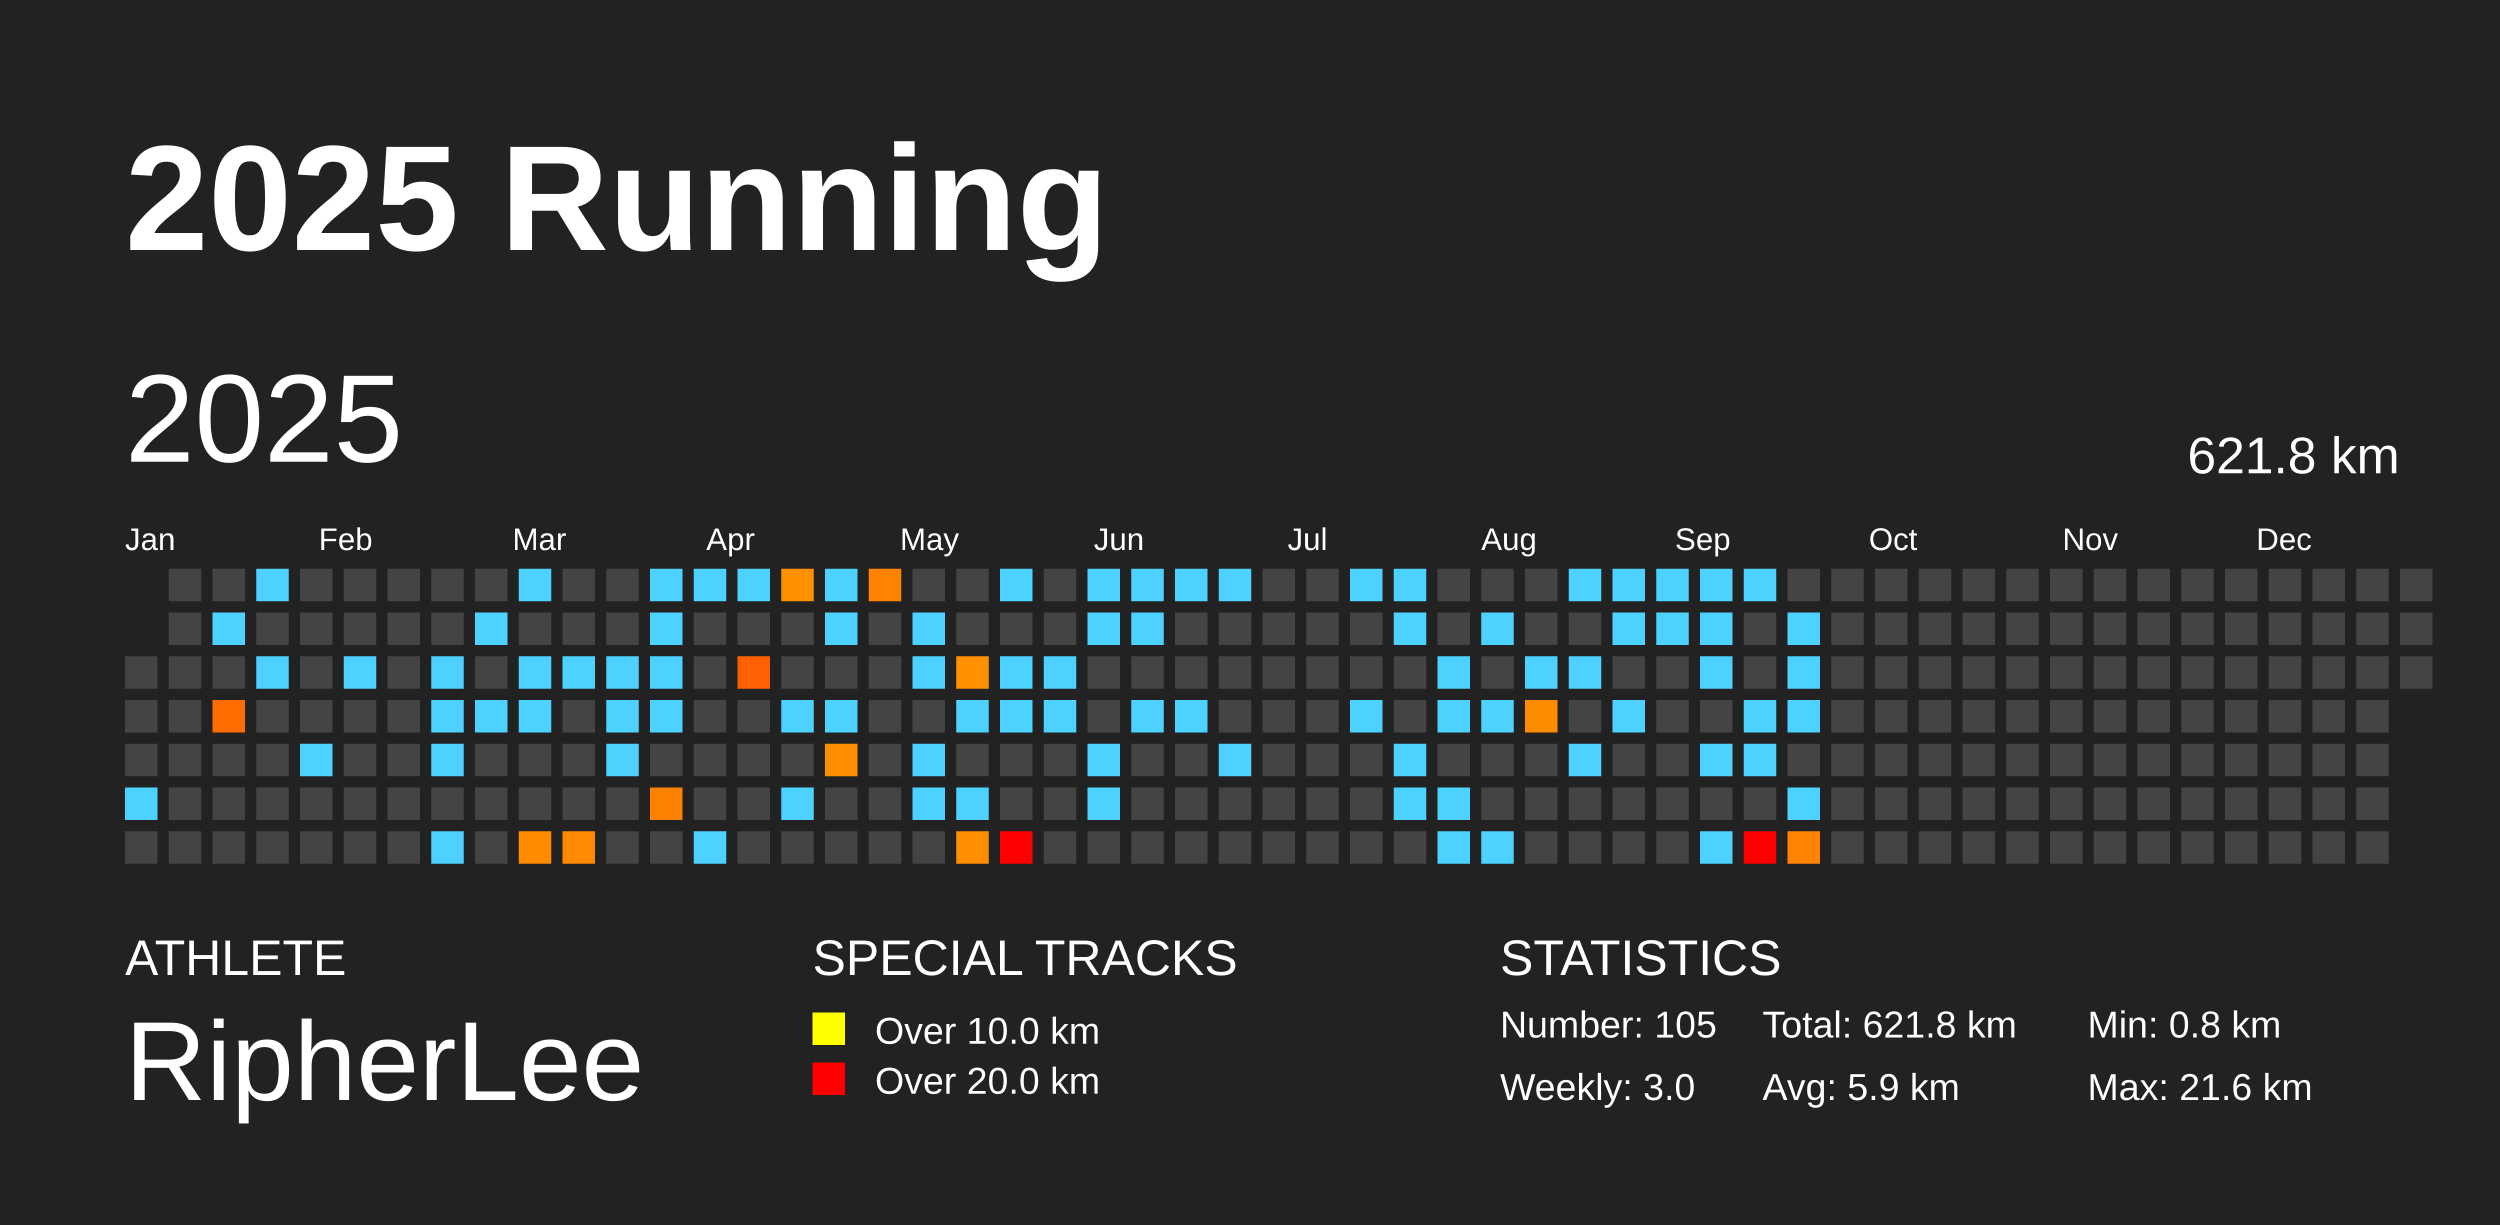
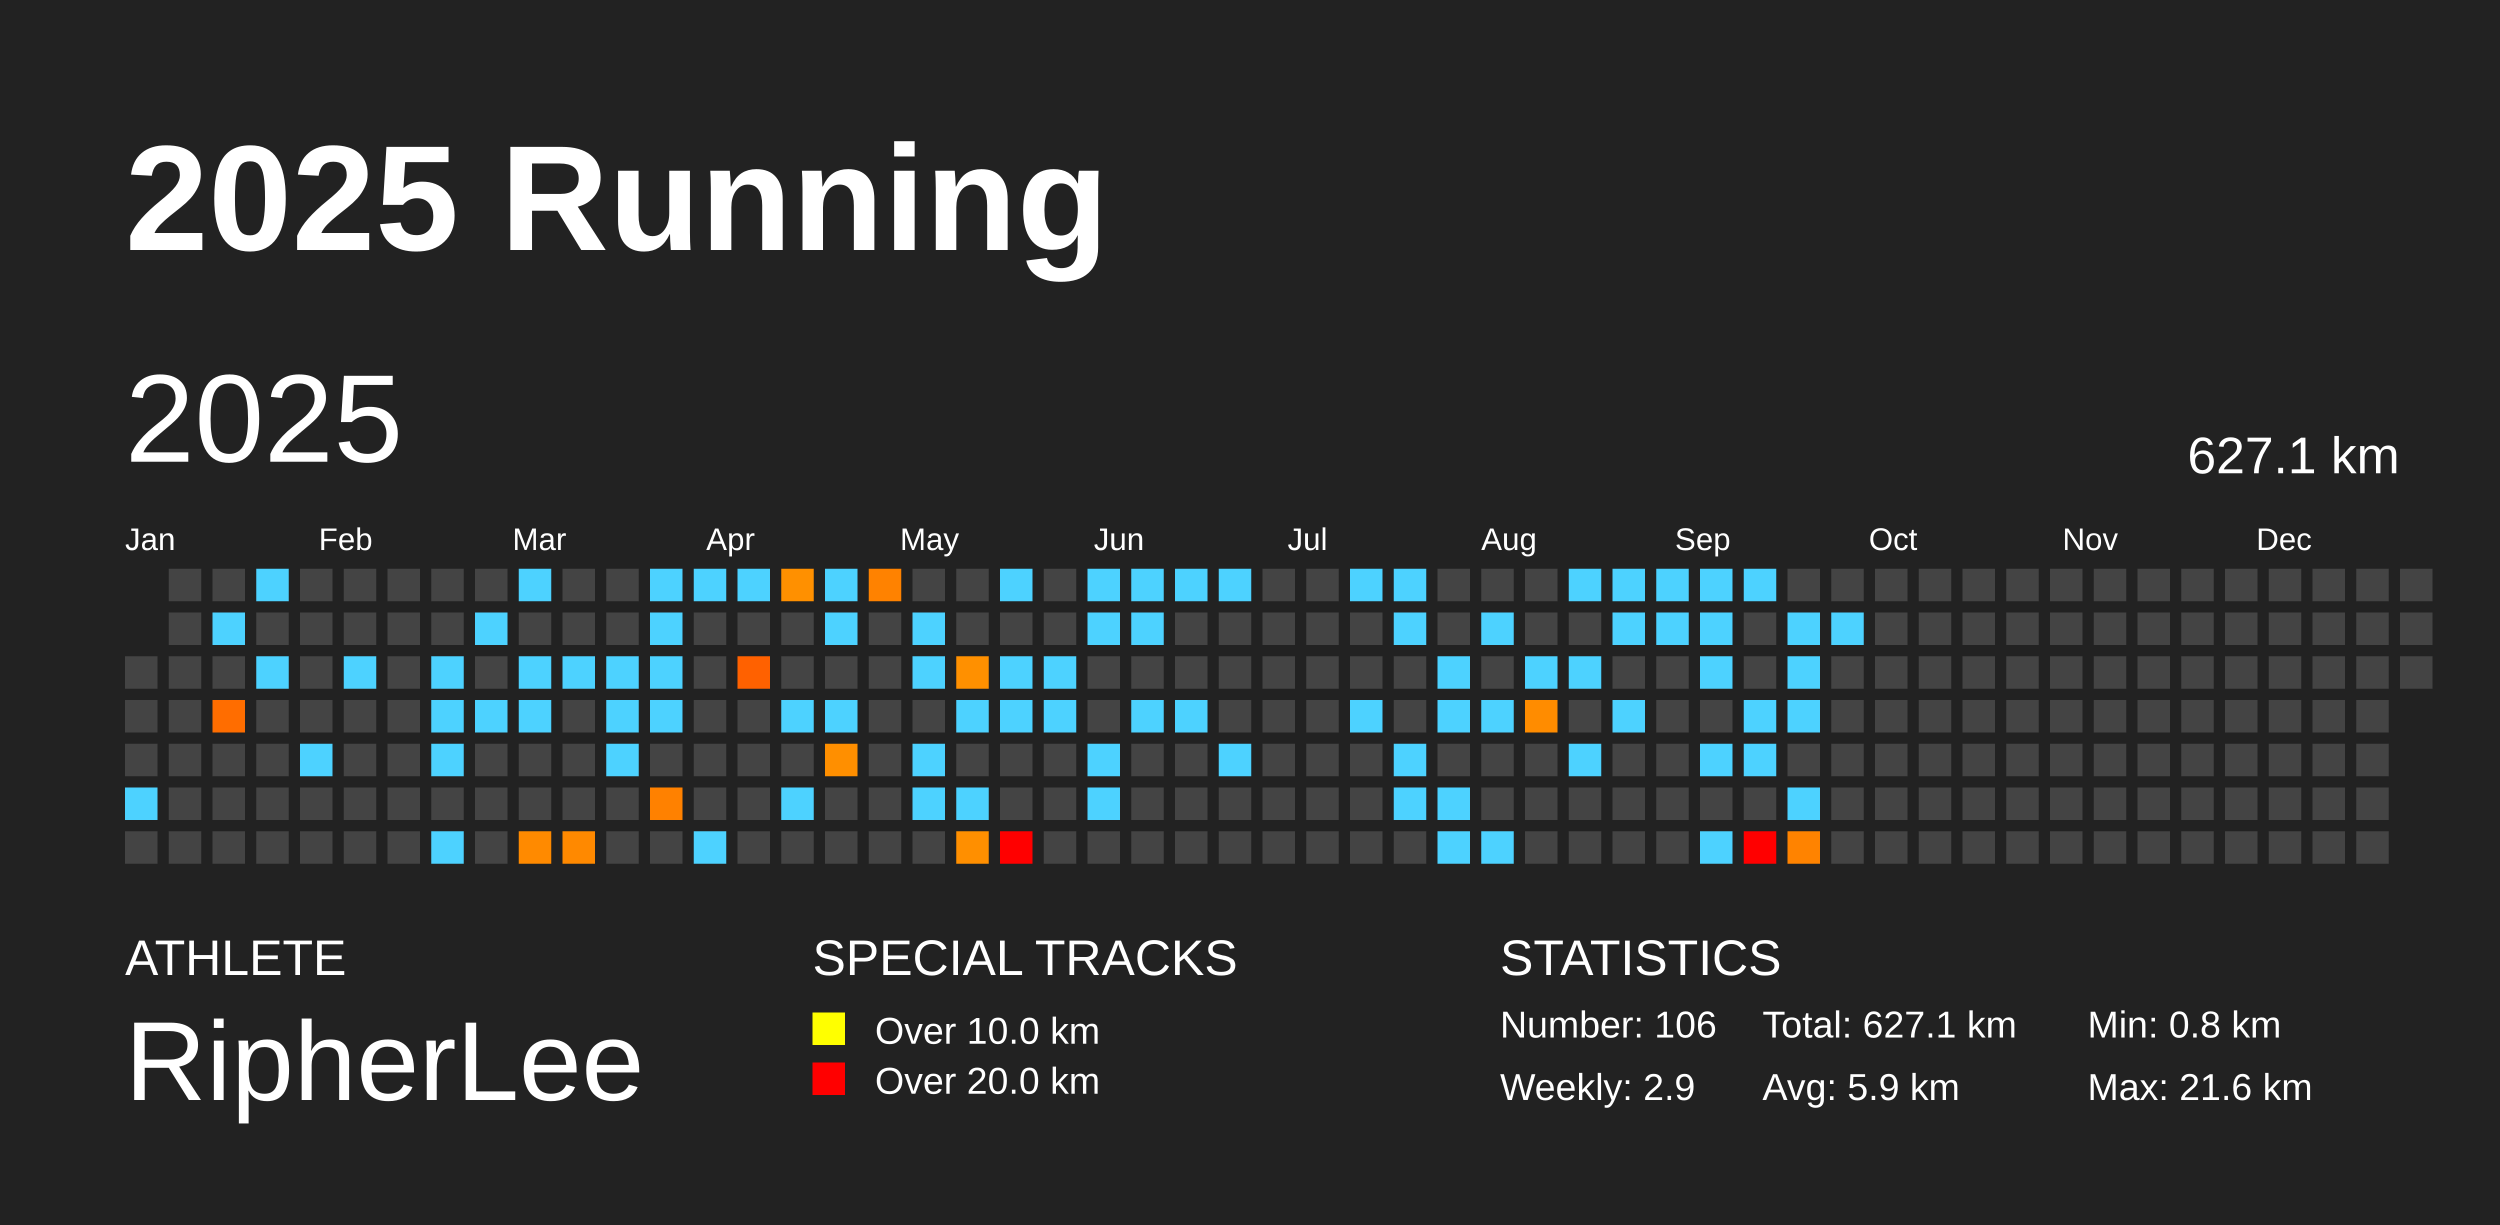
<svg xmlns="http://www.w3.org/2000/svg" baseProfile="full" height="98mm" version="1.1" viewBox="0,0,200,98" width="200mm">
  <defs />
  <rect fill="#222222" height="98" width="200" x="0" y="0" />
  <text fill="#FFFFFF" style="font-size:12px; font-family:Arial; font-weight:bold;" x="10" y="20">2025 Running</text>
  <text fill="#FFFFFF" style="font-size:4px; font-family:Arial" x="10" y="78">ATHLETE</text>
  <text fill="#FFFFFF" style="font-size:9px; font-family:Arial" x="10" y="88">RipherLee</text>
  <text fill="#FFFFFF" style="font-size:4px; font-family:Arial" x="65" y="78">SPECIAL TRACKS</text>
  <rect fill="yellow" height="2.6" width="2.6" x="65" y="81" />
  <text fill="#FFFFFF" style="font-size:3px; font-family:Arial" x="70" y="83.5">Over 10.0 km</text>
  <rect fill="red" height="2.6" width="2.6" x="65" y="85" />
  <text fill="#FFFFFF" style="font-size:3px; font-family:Arial" x="70" y="87.5">Over 20.0 km</text>
  <text fill="#FFFFFF" style="font-size:4px; font-family:Arial" x="120" y="78">STATISTICS</text>
-   <text fill="#FFFFFF" style="font-size:3px; font-family:Arial" x="120" y="83">Number: 105</text>
-   <text fill="#FFFFFF" style="font-size:3px; font-family:Arial" x="120" y="88">Weekly: 3.0</text>
-   <text fill="#FFFFFF" style="font-size:3px; font-family:Arial" x="141" y="83">Total: 621.8 km</text>
+   <text fill="#FFFFFF" style="font-size:3px; font-family:Arial" x="120" y="83">Number: 106</text>
+   <text fill="#FFFFFF" style="font-size:3px; font-family:Arial" x="120" y="88">Weekly: 2.9</text>
+   <text fill="#FFFFFF" style="font-size:3px; font-family:Arial" x="141" y="83">Total: 627.1 km</text>
  <text fill="#FFFFFF" style="font-size:3px; font-family:Arial" x="141" y="88">Avg: 5.9 km</text>
  <text fill="#FFFFFF" style="font-size:3px; font-family:Arial" x="167" y="83">Min: 0.8 km</text>
  <text fill="#FFFFFF" style="font-size:3px; font-family:Arial" x="167" y="88">Max: 21.6 km</text>
  <text dominant-baseline="hanging" fill="#FFFFFF" style="font-size:10.0px; font-family:Arial;" x="10" y="30">2025</text>
-   <text dominant-baseline="hanging" fill="#FFFFFF" style="font-size:4.125px; font-family:Arial;" x="175" y="35">621.8 km</text>
+   <text dominant-baseline="hanging" fill="#FFFFFF" style="font-size:4.125px; font-family:Arial;" x="175" y="35">627.1 km</text>
  <text fill="#FFFFFF" style="font-size:2.5px; font-family:Arial" x="10.0" y="44">Jan</text>
  <text fill="#FFFFFF" style="font-size:2.5px; font-family:Arial" x="25.5" y="44">Feb</text>
  <text fill="#FFFFFF" style="font-size:2.5px; font-family:Arial" x="41.0" y="44">Mar</text>
  <text fill="#FFFFFF" style="font-size:2.5px; font-family:Arial" x="56.5" y="44">Apr</text>
  <text fill="#FFFFFF" style="font-size:2.5px; font-family:Arial" x="72.0" y="44">May</text>
  <text fill="#FFFFFF" style="font-size:2.5px; font-family:Arial" x="87.5" y="44">Jun</text>
  <text fill="#FFFFFF" style="font-size:2.5px; font-family:Arial" x="103.0" y="44">Jul</text>
  <text fill="#FFFFFF" style="font-size:2.5px; font-family:Arial" x="118.5" y="44">Aug</text>
  <text fill="#FFFFFF" style="font-size:2.5px; font-family:Arial" x="134.0" y="44">Sep</text>
  <text fill="#FFFFFF" style="font-size:2.5px; font-family:Arial" x="149.5" y="44">Oct</text>
  <text fill="#FFFFFF" style="font-size:2.5px; font-family:Arial" x="165.0" y="44">Nov</text>
  <text fill="#FFFFFF" style="font-size:2.5px; font-family:Arial" x="180.5" y="44">Dec</text>
  <rect fill="#444444" height="2.6" width="2.6" x="10.0" y="52.5" />
  <rect fill="#444444" height="2.6" width="2.6" x="10.0" y="56.0" />
  <rect fill="#444444" height="2.6" width="2.6" x="10.0" y="59.5" />
  <rect fill="#4dd2ff" height="2.6" width="2.6" x="10.0" y="63.0" />
  <rect fill="#444444" height="2.6" width="2.6" x="10.0" y="66.5" />
  <rect fill="#444444" height="2.6" width="2.6" x="13.5" y="45.5" />
  <rect fill="#444444" height="2.6" width="2.6" x="13.5" y="49.0" />
  <rect fill="#444444" height="2.6" width="2.6" x="13.5" y="52.5" />
  <rect fill="#444444" height="2.6" width="2.6" x="13.5" y="56.0" />
  <rect fill="#444444" height="2.6" width="2.6" x="13.5" y="59.5" />
  <rect fill="#444444" height="2.6" width="2.6" x="13.5" y="63.0" />
  <rect fill="#444444" height="2.6" width="2.6" x="13.5" y="66.5" />
  <rect fill="#444444" height="2.6" width="2.6" x="17.0" y="45.5" />
  <rect fill="#4dd2ff" height="2.6" width="2.6" x="17.0" y="49.0" />
  <rect fill="#444444" height="2.6" width="2.6" x="17.0" y="52.5" />
  <rect fill="#ff6d00" height="2.6" width="2.6" x="17.0" y="56.0" />
  <rect fill="#444444" height="2.6" width="2.6" x="17.0" y="59.5" />
  <rect fill="#444444" height="2.6" width="2.6" x="17.0" y="63.0" />
  <rect fill="#444444" height="2.6" width="2.6" x="17.0" y="66.5" />
  <rect fill="#4dd2ff" height="2.6" width="2.6" x="20.5" y="45.5" />
  <rect fill="#444444" height="2.6" width="2.6" x="20.5" y="49.0" />
  <rect fill="#4dd2ff" height="2.6" width="2.6" x="20.5" y="52.5" />
  <rect fill="#444444" height="2.6" width="2.6" x="20.5" y="56.0" />
  <rect fill="#444444" height="2.6" width="2.6" x="20.5" y="59.5" />
  <rect fill="#444444" height="2.6" width="2.6" x="20.5" y="63.0" />
  <rect fill="#444444" height="2.6" width="2.6" x="20.5" y="66.5" />
  <rect fill="#444444" height="2.6" width="2.6" x="24.0" y="45.5" />
  <rect fill="#444444" height="2.6" width="2.6" x="24.0" y="49.0" />
  <rect fill="#444444" height="2.6" width="2.6" x="24.0" y="52.5" />
  <rect fill="#444444" height="2.6" width="2.6" x="24.0" y="56.0" />
  <rect fill="#4dd2ff" height="2.6" width="2.6" x="24.0" y="59.5" />
  <rect fill="#444444" height="2.6" width="2.6" x="24.0" y="63.0" />
  <rect fill="#444444" height="2.6" width="2.6" x="24.0" y="66.5" />
  <rect fill="#444444" height="2.6" width="2.6" x="27.5" y="45.5" />
  <rect fill="#444444" height="2.6" width="2.6" x="27.5" y="49.0" />
  <rect fill="#4dd2ff" height="2.6" width="2.6" x="27.5" y="52.5" />
  <rect fill="#444444" height="2.6" width="2.6" x="27.5" y="56.0" />
  <rect fill="#444444" height="2.6" width="2.6" x="27.5" y="59.5" />
  <rect fill="#444444" height="2.6" width="2.6" x="27.5" y="63.0" />
  <rect fill="#444444" height="2.6" width="2.6" x="27.5" y="66.5" />
  <rect fill="#444444" height="2.6" width="2.6" x="31.0" y="45.5" />
  <rect fill="#444444" height="2.6" width="2.6" x="31.0" y="49.0" />
  <rect fill="#444444" height="2.6" width="2.6" x="31.0" y="52.5" />
  <rect fill="#444444" height="2.6" width="2.6" x="31.0" y="56.0" />
  <rect fill="#444444" height="2.6" width="2.6" x="31.0" y="59.5" />
  <rect fill="#444444" height="2.6" width="2.6" x="31.0" y="63.0" />
  <rect fill="#444444" height="2.6" width="2.6" x="31.0" y="66.5" />
  <rect fill="#444444" height="2.6" width="2.6" x="34.5" y="45.5" />
  <rect fill="#444444" height="2.6" width="2.6" x="34.5" y="49.0" />
  <rect fill="#4dd2ff" height="2.6" width="2.6" x="34.5" y="52.5" />
  <rect fill="#4dd2ff" height="2.6" width="2.6" x="34.5" y="56.0" />
  <rect fill="#4dd2ff" height="2.6" width="2.6" x="34.5" y="59.5" />
  <rect fill="#444444" height="2.6" width="2.6" x="34.5" y="63.0" />
  <rect fill="#4dd2ff" height="2.6" width="2.6" x="34.5" y="66.5" />
  <rect fill="#444444" height="2.6" width="2.6" x="38.0" y="45.5" />
  <rect fill="#4dd2ff" height="2.6" width="2.6" x="38.0" y="49.0" />
  <rect fill="#444444" height="2.6" width="2.6" x="38.0" y="52.5" />
  <rect fill="#4dd2ff" height="2.6" width="2.6" x="38.0" y="56.0" />
  <rect fill="#444444" height="2.6" width="2.6" x="38.0" y="59.5" />
  <rect fill="#444444" height="2.6" width="2.6" x="38.0" y="63.0" />
  <rect fill="#444444" height="2.6" width="2.6" x="38.0" y="66.5" />
  <rect fill="#4dd2ff" height="2.6" width="2.6" x="41.5" y="45.5" />
  <rect fill="#444444" height="2.6" width="2.6" x="41.5" y="49.0" />
  <rect fill="#4dd2ff" height="2.6" width="2.6" x="41.5" y="52.5" />
  <rect fill="#4dd2ff" height="2.6" width="2.6" x="41.5" y="56.0" />
  <rect fill="#444444" height="2.6" width="2.6" x="41.5" y="59.5" />
  <rect fill="#444444" height="2.6" width="2.6" x="41.5" y="63.0" />
  <rect fill="#ff8a00" height="2.6" width="2.6" x="41.5" y="66.5" />
  <rect fill="#444444" height="2.6" width="2.6" x="45.0" y="45.5" />
  <rect fill="#444444" height="2.6" width="2.6" x="45.0" y="49.0" />
  <rect fill="#4dd2ff" height="2.6" width="2.6" x="45.0" y="52.5" />
  <rect fill="#444444" height="2.6" width="2.6" x="45.0" y="56.0" />
  <rect fill="#444444" height="2.6" width="2.6" x="45.0" y="59.5" />
  <rect fill="#444444" height="2.6" width="2.6" x="45.0" y="63.0" />
  <rect fill="#ff8900" height="2.6" width="2.6" x="45.0" y="66.5" />
  <rect fill="#444444" height="2.6" width="2.6" x="48.5" y="45.5" />
  <rect fill="#444444" height="2.6" width="2.6" x="48.5" y="49.0" />
  <rect fill="#4dd2ff" height="2.6" width="2.6" x="48.5" y="52.5" />
  <rect fill="#4dd2ff" height="2.6" width="2.6" x="48.5" y="56.0" />
  <rect fill="#4dd2ff" height="2.6" width="2.6" x="48.5" y="59.5" />
  <rect fill="#444444" height="2.6" width="2.6" x="48.5" y="63.0" />
  <rect fill="#444444" height="2.6" width="2.6" x="48.5" y="66.5" />
  <rect fill="#4dd2ff" height="2.6" width="2.6" x="52.0" y="45.5" />
  <rect fill="#4dd2ff" height="2.6" width="2.6" x="52.0" y="49.0" />
  <rect fill="#4dd2ff" height="2.6" width="2.6" x="52.0" y="52.5" />
  <rect fill="#4dd2ff" height="2.6" width="2.6" x="52.0" y="56.0" />
  <rect fill="#444444" height="2.6" width="2.6" x="52.0" y="59.5" />
  <rect fill="#ff8100" height="2.6" width="2.6" x="52.0" y="63.0" />
  <rect fill="#444444" height="2.6" width="2.6" x="52.0" y="66.5" />
  <rect fill="#4dd2ff" height="2.6" width="2.6" x="55.5" y="45.5" />
  <rect fill="#444444" height="2.6" width="2.6" x="55.5" y="49.0" />
  <rect fill="#444444" height="2.6" width="2.6" x="55.5" y="52.5" />
  <rect fill="#444444" height="2.6" width="2.6" x="55.5" y="56.0" />
  <rect fill="#444444" height="2.6" width="2.6" x="55.5" y="59.5" />
  <rect fill="#444444" height="2.6" width="2.6" x="55.5" y="63.0" />
  <rect fill="#4dd2ff" height="2.6" width="2.6" x="55.5" y="66.5" />
  <rect fill="#4dd2ff" height="2.6" width="2.6" x="59.0" y="45.5" />
  <rect fill="#444444" height="2.6" width="2.6" x="59.0" y="49.0" />
  <rect fill="#ff6100" height="2.6" width="2.6" x="59.0" y="52.5" />
  <rect fill="#444444" height="2.6" width="2.6" x="59.0" y="56.0" />
  <rect fill="#444444" height="2.6" width="2.6" x="59.0" y="59.5" />
  <rect fill="#444444" height="2.6" width="2.6" x="59.0" y="63.0" />
  <rect fill="#444444" height="2.6" width="2.6" x="59.0" y="66.5" />
  <rect fill="#ff9000" height="2.6" width="2.6" x="62.5" y="45.5" />
  <rect fill="#444444" height="2.6" width="2.6" x="62.5" y="49.0" />
  <rect fill="#444444" height="2.6" width="2.6" x="62.5" y="52.5" />
  <rect fill="#4dd2ff" height="2.6" width="2.6" x="62.5" y="56.0" />
  <rect fill="#444444" height="2.6" width="2.6" x="62.5" y="59.5" />
  <rect fill="#4dd2ff" height="2.6" width="2.6" x="62.5" y="63.0" />
  <rect fill="#444444" height="2.6" width="2.6" x="62.5" y="66.5" />
  <rect fill="#4dd2ff" height="2.6" width="2.6" x="66.0" y="45.5" />
  <rect fill="#4dd2ff" height="2.6" width="2.6" x="66.0" y="49.0" />
  <rect fill="#444444" height="2.6" width="2.6" x="66.0" y="52.5" />
  <rect fill="#4dd2ff" height="2.6" width="2.6" x="66.0" y="56.0" />
  <rect fill="#ff8f00" height="2.6" width="2.6" x="66.0" y="59.5" />
  <rect fill="#444444" height="2.6" width="2.6" x="66.0" y="63.0" />
  <rect fill="#444444" height="2.6" width="2.6" x="66.0" y="66.5" />
  <rect fill="#ff8200" height="2.6" width="2.6" x="69.5" y="45.5" />
  <rect fill="#444444" height="2.6" width="2.6" x="69.5" y="49.0" />
  <rect fill="#444444" height="2.6" width="2.6" x="69.5" y="52.5" />
  <rect fill="#444444" height="2.6" width="2.6" x="69.5" y="56.0" />
  <rect fill="#444444" height="2.6" width="2.6" x="69.5" y="59.5" />
  <rect fill="#444444" height="2.6" width="2.6" x="69.5" y="63.0" />
  <rect fill="#444444" height="2.6" width="2.6" x="69.5" y="66.5" />
  <rect fill="#444444" height="2.6" width="2.6" x="73.0" y="45.5" />
  <rect fill="#4dd2ff" height="2.6" width="2.6" x="73.0" y="49.0" />
  <rect fill="#4dd2ff" height="2.6" width="2.6" x="73.0" y="52.5" />
  <rect fill="#444444" height="2.6" width="2.6" x="73.0" y="56.0" />
  <rect fill="#4dd2ff" height="2.6" width="2.6" x="73.0" y="59.5" />
  <rect fill="#4dd2ff" height="2.6" width="2.6" x="73.0" y="63.0" />
  <rect fill="#444444" height="2.6" width="2.6" x="73.0" y="66.5" />
  <rect fill="#444444" height="2.6" width="2.6" x="76.5" y="45.5" />
  <rect fill="#444444" height="2.6" width="2.6" x="76.5" y="49.0" />
  <rect fill="#ff9000" height="2.6" width="2.6" x="76.5" y="52.5" />
  <rect fill="#4dd2ff" height="2.6" width="2.6" x="76.5" y="56.0" />
  <rect fill="#444444" height="2.6" width="2.6" x="76.5" y="59.5" />
  <rect fill="#4dd2ff" height="2.6" width="2.6" x="76.5" y="63.0" />
  <rect fill="#ff8f00" height="2.6" width="2.6" x="76.5" y="66.5" />
  <rect fill="#4dd2ff" height="2.6" width="2.6" x="80.0" y="45.5" />
  <rect fill="#444444" height="2.6" width="2.6" x="80.0" y="49.0" />
  <rect fill="#4dd2ff" height="2.6" width="2.6" x="80.0" y="52.5" />
  <rect fill="#4dd2ff" height="2.6" width="2.6" x="80.0" y="56.0" />
  <rect fill="#444444" height="2.6" width="2.6" x="80.0" y="59.5" />
  <rect fill="#444444" height="2.6" width="2.6" x="80.0" y="63.0" />
  <rect fill="red" height="2.6" width="2.6" x="80.0" y="66.5" />
  <rect fill="#444444" height="2.6" width="2.6" x="83.5" y="45.5" />
  <rect fill="#444444" height="2.6" width="2.6" x="83.5" y="49.0" />
  <rect fill="#4dd2ff" height="2.6" width="2.6" x="83.5" y="52.5" />
  <rect fill="#4dd2ff" height="2.6" width="2.6" x="83.5" y="56.0" />
  <rect fill="#444444" height="2.6" width="2.6" x="83.5" y="59.5" />
  <rect fill="#444444" height="2.6" width="2.6" x="83.5" y="63.0" />
  <rect fill="#444444" height="2.6" width="2.6" x="83.5" y="66.5" />
  <rect fill="#4dd2ff" height="2.6" width="2.6" x="87.0" y="45.5" />
  <rect fill="#4dd2ff" height="2.6" width="2.6" x="87.0" y="49.0" />
  <rect fill="#444444" height="2.6" width="2.6" x="87.0" y="52.5" />
  <rect fill="#444444" height="2.6" width="2.6" x="87.0" y="56.0" />
  <rect fill="#4dd2ff" height="2.6" width="2.6" x="87.0" y="59.5" />
  <rect fill="#4dd2ff" height="2.6" width="2.6" x="87.0" y="63.0" />
  <rect fill="#444444" height="2.6" width="2.6" x="87.0" y="66.5" />
  <rect fill="#4dd2ff" height="2.6" width="2.6" x="90.5" y="45.5" />
  <rect fill="#4dd2ff" height="2.6" width="2.6" x="90.5" y="49.0" />
  <rect fill="#444444" height="2.6" width="2.6" x="90.5" y="52.5" />
  <rect fill="#4dd2ff" height="2.6" width="2.6" x="90.5" y="56.0" />
  <rect fill="#444444" height="2.6" width="2.6" x="90.5" y="59.5" />
  <rect fill="#444444" height="2.6" width="2.6" x="90.5" y="63.0" />
  <rect fill="#444444" height="2.6" width="2.6" x="90.5" y="66.5" />
  <rect fill="#4dd2ff" height="2.6" width="2.6" x="94.0" y="45.5" />
  <rect fill="#444444" height="2.6" width="2.6" x="94.0" y="49.0" />
  <rect fill="#444444" height="2.6" width="2.6" x="94.0" y="52.5" />
  <rect fill="#4dd2ff" height="2.6" width="2.6" x="94.0" y="56.0" />
  <rect fill="#444444" height="2.6" width="2.6" x="94.0" y="59.5" />
  <rect fill="#444444" height="2.6" width="2.6" x="94.0" y="63.0" />
  <rect fill="#444444" height="2.6" width="2.6" x="94.0" y="66.5" />
  <rect fill="#4dd2ff" height="2.6" width="2.6" x="97.5" y="45.5" />
  <rect fill="#444444" height="2.6" width="2.6" x="97.5" y="49.0" />
  <rect fill="#444444" height="2.6" width="2.6" x="97.5" y="52.5" />
  <rect fill="#444444" height="2.6" width="2.6" x="97.5" y="56.0" />
  <rect fill="#4dd2ff" height="2.6" width="2.6" x="97.5" y="59.5" />
  <rect fill="#444444" height="2.6" width="2.6" x="97.5" y="63.0" />
  <rect fill="#444444" height="2.6" width="2.6" x="97.5" y="66.5" />
  <rect fill="#444444" height="2.6" width="2.6" x="101.0" y="45.5" />
  <rect fill="#444444" height="2.6" width="2.6" x="101.0" y="49.0" />
  <rect fill="#444444" height="2.6" width="2.6" x="101.0" y="52.5" />
  <rect fill="#444444" height="2.6" width="2.6" x="101.0" y="56.0" />
  <rect fill="#444444" height="2.6" width="2.6" x="101.0" y="59.5" />
  <rect fill="#444444" height="2.6" width="2.6" x="101.0" y="63.0" />
  <rect fill="#444444" height="2.6" width="2.6" x="101.0" y="66.5" />
  <rect fill="#444444" height="2.6" width="2.6" x="104.5" y="45.5" />
  <rect fill="#444444" height="2.6" width="2.6" x="104.5" y="49.0" />
  <rect fill="#444444" height="2.6" width="2.6" x="104.5" y="52.5" />
  <rect fill="#444444" height="2.6" width="2.6" x="104.5" y="56.0" />
  <rect fill="#444444" height="2.6" width="2.6" x="104.5" y="59.5" />
  <rect fill="#444444" height="2.6" width="2.6" x="104.5" y="63.0" />
  <rect fill="#444444" height="2.6" width="2.6" x="104.5" y="66.5" />
  <rect fill="#4dd2ff" height="2.6" width="2.6" x="108.0" y="45.5" />
  <rect fill="#444444" height="2.6" width="2.6" x="108.0" y="49.0" />
  <rect fill="#444444" height="2.6" width="2.6" x="108.0" y="52.5" />
  <rect fill="#4dd2ff" height="2.6" width="2.6" x="108.0" y="56.0" />
  <rect fill="#444444" height="2.6" width="2.6" x="108.0" y="59.5" />
  <rect fill="#444444" height="2.6" width="2.6" x="108.0" y="63.0" />
  <rect fill="#444444" height="2.6" width="2.6" x="108.0" y="66.5" />
  <rect fill="#4dd2ff" height="2.6" width="2.6" x="111.5" y="45.5" />
  <rect fill="#4dd2ff" height="2.6" width="2.6" x="111.5" y="49.0" />
  <rect fill="#444444" height="2.6" width="2.6" x="111.5" y="52.5" />
  <rect fill="#444444" height="2.6" width="2.6" x="111.5" y="56.0" />
  <rect fill="#4dd2ff" height="2.6" width="2.6" x="111.5" y="59.5" />
  <rect fill="#4dd2ff" height="2.6" width="2.6" x="111.5" y="63.0" />
  <rect fill="#444444" height="2.6" width="2.6" x="111.5" y="66.5" />
  <rect fill="#444444" height="2.6" width="2.6" x="115.0" y="45.5" />
  <rect fill="#444444" height="2.6" width="2.6" x="115.0" y="49.0" />
  <rect fill="#4dd2ff" height="2.6" width="2.6" x="115.0" y="52.5" />
  <rect fill="#4dd2ff" height="2.6" width="2.6" x="115.0" y="56.0" />
  <rect fill="#444444" height="2.6" width="2.6" x="115.0" y="59.5" />
  <rect fill="#4dd2ff" height="2.6" width="2.6" x="115.0" y="63.0" />
  <rect fill="#4dd2ff" height="2.6" width="2.6" x="115.0" y="66.5" />
  <rect fill="#444444" height="2.6" width="2.6" x="118.5" y="45.5" />
  <rect fill="#4dd2ff" height="2.6" width="2.6" x="118.5" y="49.0" />
  <rect fill="#444444" height="2.6" width="2.6" x="118.5" y="52.5" />
  <rect fill="#4dd2ff" height="2.6" width="2.6" x="118.5" y="56.0" />
  <rect fill="#444444" height="2.6" width="2.6" x="118.5" y="59.5" />
  <rect fill="#444444" height="2.6" width="2.6" x="118.5" y="63.0" />
  <rect fill="#4dd2ff" height="2.6" width="2.6" x="118.5" y="66.5" />
  <rect fill="#444444" height="2.6" width="2.6" x="122.0" y="45.5" />
  <rect fill="#444444" height="2.6" width="2.6" x="122.0" y="49.0" />
  <rect fill="#4dd2ff" height="2.6" width="2.6" x="122.0" y="52.5" />
  <rect fill="#ff8c00" height="2.6" width="2.6" x="122.0" y="56.0" />
  <rect fill="#444444" height="2.6" width="2.6" x="122.0" y="59.5" />
  <rect fill="#444444" height="2.6" width="2.6" x="122.0" y="63.0" />
  <rect fill="#444444" height="2.6" width="2.6" x="122.0" y="66.5" />
  <rect fill="#4dd2ff" height="2.6" width="2.6" x="125.5" y="45.5" />
  <rect fill="#444444" height="2.6" width="2.6" x="125.5" y="49.0" />
  <rect fill="#4dd2ff" height="2.6" width="2.6" x="125.5" y="52.5" />
  <rect fill="#444444" height="2.6" width="2.6" x="125.5" y="56.0" />
  <rect fill="#4dd2ff" height="2.6" width="2.6" x="125.5" y="59.5" />
  <rect fill="#444444" height="2.6" width="2.6" x="125.5" y="63.0" />
  <rect fill="#444444" height="2.6" width="2.6" x="125.5" y="66.5" />
  <rect fill="#4dd2ff" height="2.6" width="2.6" x="129.0" y="45.5" />
  <rect fill="#4dd2ff" height="2.6" width="2.6" x="129.0" y="49.0" />
  <rect fill="#444444" height="2.6" width="2.6" x="129.0" y="52.5" />
  <rect fill="#4dd2ff" height="2.6" width="2.6" x="129.0" y="56.0" />
  <rect fill="#444444" height="2.6" width="2.6" x="129.0" y="59.5" />
  <rect fill="#444444" height="2.6" width="2.6" x="129.0" y="63.0" />
  <rect fill="#444444" height="2.6" width="2.6" x="129.0" y="66.5" />
  <rect fill="#4dd2ff" height="2.6" width="2.6" x="132.5" y="45.5" />
  <rect fill="#4dd2ff" height="2.6" width="2.6" x="132.5" y="49.0" />
  <rect fill="#444444" height="2.6" width="2.6" x="132.5" y="52.5" />
  <rect fill="#444444" height="2.6" width="2.6" x="132.5" y="56.0" />
  <rect fill="#444444" height="2.6" width="2.6" x="132.5" y="59.5" />
  <rect fill="#444444" height="2.6" width="2.6" x="132.5" y="63.0" />
  <rect fill="#444444" height="2.6" width="2.6" x="132.5" y="66.5" />
  <rect fill="#4dd2ff" height="2.6" width="2.6" x="136.0" y="45.5" />
  <rect fill="#4dd2ff" height="2.6" width="2.6" x="136.0" y="49.0" />
  <rect fill="#4dd2ff" height="2.6" width="2.6" x="136.0" y="52.5" />
  <rect fill="#444444" height="2.6" width="2.6" x="136.0" y="56.0" />
  <rect fill="#4dd2ff" height="2.6" width="2.6" x="136.0" y="59.5" />
  <rect fill="#444444" height="2.6" width="2.6" x="136.0" y="63.0" />
  <rect fill="#4dd2ff" height="2.6" width="2.6" x="136.0" y="66.5" />
  <rect fill="#4dd2ff" height="2.6" width="2.6" x="139.5" y="45.5" />
  <rect fill="#444444" height="2.6" width="2.6" x="139.5" y="49.0" />
  <rect fill="#444444" height="2.6" width="2.6" x="139.5" y="52.5" />
  <rect fill="#4dd2ff" height="2.6" width="2.6" x="139.5" y="56.0" />
  <rect fill="#4dd2ff" height="2.6" width="2.6" x="139.5" y="59.5" />
  <rect fill="#444444" height="2.6" width="2.6" x="139.5" y="63.0" />
  <rect fill="red" height="2.6" width="2.6" x="139.5" y="66.5" />
  <rect fill="#444444" height="2.6" width="2.6" x="143.0" y="45.5" />
  <rect fill="#4dd2ff" height="2.6" width="2.6" x="143.0" y="49.0" />
  <rect fill="#4dd2ff" height="2.6" width="2.6" x="143.0" y="52.5" />
  <rect fill="#4dd2ff" height="2.6" width="2.6" x="143.0" y="56.0" />
  <rect fill="#444444" height="2.6" width="2.6" x="143.0" y="59.5" />
  <rect fill="#4dd2ff" height="2.6" width="2.6" x="143.0" y="63.0" />
  <rect fill="#ff8300" height="2.6" width="2.6" x="143.0" y="66.5" />
  <rect fill="#444444" height="2.6" width="2.6" x="146.5" y="45.5" />
-   <rect fill="#444444" height="2.6" width="2.6" x="146.5" y="49.0" />
+   <rect fill="#4dd2ff" height="2.6" width="2.6" x="146.5" y="49.0" />
  <rect fill="#444444" height="2.6" width="2.6" x="146.5" y="52.5" />
  <rect fill="#444444" height="2.6" width="2.6" x="146.5" y="56.0" />
  <rect fill="#444444" height="2.6" width="2.6" x="146.5" y="59.5" />
  <rect fill="#444444" height="2.6" width="2.6" x="146.5" y="63.0" />
  <rect fill="#444444" height="2.6" width="2.6" x="146.5" y="66.5" />
  <rect fill="#444444" height="2.6" width="2.6" x="150.0" y="45.5" />
  <rect fill="#444444" height="2.6" width="2.6" x="150.0" y="49.0" />
  <rect fill="#444444" height="2.6" width="2.6" x="150.0" y="52.5" />
  <rect fill="#444444" height="2.6" width="2.6" x="150.0" y="56.0" />
  <rect fill="#444444" height="2.6" width="2.6" x="150.0" y="59.5" />
  <rect fill="#444444" height="2.6" width="2.6" x="150.0" y="63.0" />
  <rect fill="#444444" height="2.6" width="2.6" x="150.0" y="66.5" />
  <rect fill="#444444" height="2.6" width="2.6" x="153.5" y="45.5" />
  <rect fill="#444444" height="2.6" width="2.6" x="153.5" y="49.0" />
  <rect fill="#444444" height="2.6" width="2.6" x="153.5" y="52.5" />
  <rect fill="#444444" height="2.6" width="2.6" x="153.5" y="56.0" />
  <rect fill="#444444" height="2.6" width="2.6" x="153.5" y="59.5" />
  <rect fill="#444444" height="2.6" width="2.6" x="153.5" y="63.0" />
  <rect fill="#444444" height="2.6" width="2.6" x="153.5" y="66.5" />
  <rect fill="#444444" height="2.6" width="2.6" x="157.0" y="45.5" />
  <rect fill="#444444" height="2.6" width="2.6" x="157.0" y="49.0" />
  <rect fill="#444444" height="2.6" width="2.6" x="157.0" y="52.5" />
  <rect fill="#444444" height="2.6" width="2.6" x="157.0" y="56.0" />
  <rect fill="#444444" height="2.6" width="2.6" x="157.0" y="59.5" />
  <rect fill="#444444" height="2.6" width="2.6" x="157.0" y="63.0" />
  <rect fill="#444444" height="2.6" width="2.6" x="157.0" y="66.5" />
  <rect fill="#444444" height="2.6" width="2.6" x="160.5" y="45.5" />
  <rect fill="#444444" height="2.6" width="2.6" x="160.5" y="49.0" />
  <rect fill="#444444" height="2.6" width="2.6" x="160.5" y="52.5" />
  <rect fill="#444444" height="2.6" width="2.6" x="160.5" y="56.0" />
  <rect fill="#444444" height="2.6" width="2.6" x="160.5" y="59.5" />
  <rect fill="#444444" height="2.6" width="2.6" x="160.5" y="63.0" />
  <rect fill="#444444" height="2.6" width="2.6" x="160.5" y="66.5" />
  <rect fill="#444444" height="2.6" width="2.6" x="164.0" y="45.5" />
  <rect fill="#444444" height="2.6" width="2.6" x="164.0" y="49.0" />
  <rect fill="#444444" height="2.6" width="2.6" x="164.0" y="52.5" />
  <rect fill="#444444" height="2.6" width="2.6" x="164.0" y="56.0" />
  <rect fill="#444444" height="2.6" width="2.6" x="164.0" y="59.5" />
  <rect fill="#444444" height="2.6" width="2.6" x="164.0" y="63.0" />
  <rect fill="#444444" height="2.6" width="2.6" x="164.0" y="66.5" />
  <rect fill="#444444" height="2.6" width="2.6" x="167.5" y="45.5" />
  <rect fill="#444444" height="2.6" width="2.6" x="167.5" y="49.0" />
  <rect fill="#444444" height="2.6" width="2.6" x="167.5" y="52.5" />
  <rect fill="#444444" height="2.6" width="2.6" x="167.5" y="56.0" />
  <rect fill="#444444" height="2.6" width="2.6" x="167.5" y="59.5" />
  <rect fill="#444444" height="2.6" width="2.6" x="167.5" y="63.0" />
  <rect fill="#444444" height="2.6" width="2.6" x="167.5" y="66.5" />
  <rect fill="#444444" height="2.6" width="2.6" x="171.0" y="45.5" />
  <rect fill="#444444" height="2.6" width="2.6" x="171.0" y="49.0" />
  <rect fill="#444444" height="2.6" width="2.6" x="171.0" y="52.5" />
  <rect fill="#444444" height="2.6" width="2.6" x="171.0" y="56.0" />
  <rect fill="#444444" height="2.6" width="2.6" x="171.0" y="59.5" />
  <rect fill="#444444" height="2.6" width="2.6" x="171.0" y="63.0" />
  <rect fill="#444444" height="2.6" width="2.6" x="171.0" y="66.5" />
  <rect fill="#444444" height="2.6" width="2.6" x="174.5" y="45.5" />
  <rect fill="#444444" height="2.6" width="2.6" x="174.5" y="49.0" />
  <rect fill="#444444" height="2.6" width="2.6" x="174.5" y="52.5" />
  <rect fill="#444444" height="2.6" width="2.6" x="174.5" y="56.0" />
  <rect fill="#444444" height="2.6" width="2.6" x="174.5" y="59.5" />
  <rect fill="#444444" height="2.6" width="2.6" x="174.5" y="63.0" />
  <rect fill="#444444" height="2.6" width="2.6" x="174.5" y="66.5" />
  <rect fill="#444444" height="2.6" width="2.6" x="178.0" y="45.5" />
  <rect fill="#444444" height="2.6" width="2.6" x="178.0" y="49.0" />
  <rect fill="#444444" height="2.6" width="2.6" x="178.0" y="52.5" />
  <rect fill="#444444" height="2.6" width="2.6" x="178.0" y="56.0" />
  <rect fill="#444444" height="2.6" width="2.6" x="178.0" y="59.5" />
  <rect fill="#444444" height="2.6" width="2.6" x="178.0" y="63.0" />
  <rect fill="#444444" height="2.6" width="2.6" x="178.0" y="66.5" />
  <rect fill="#444444" height="2.6" width="2.6" x="181.5" y="45.5" />
  <rect fill="#444444" height="2.6" width="2.6" x="181.5" y="49.0" />
  <rect fill="#444444" height="2.6" width="2.6" x="181.5" y="52.5" />
  <rect fill="#444444" height="2.6" width="2.6" x="181.5" y="56.0" />
  <rect fill="#444444" height="2.6" width="2.6" x="181.5" y="59.5" />
  <rect fill="#444444" height="2.6" width="2.6" x="181.5" y="63.0" />
  <rect fill="#444444" height="2.6" width="2.6" x="181.5" y="66.5" />
  <rect fill="#444444" height="2.6" width="2.6" x="185.0" y="45.5" />
  <rect fill="#444444" height="2.6" width="2.6" x="185.0" y="49.0" />
  <rect fill="#444444" height="2.6" width="2.6" x="185.0" y="52.5" />
  <rect fill="#444444" height="2.6" width="2.6" x="185.0" y="56.0" />
  <rect fill="#444444" height="2.6" width="2.6" x="185.0" y="59.5" />
  <rect fill="#444444" height="2.6" width="2.6" x="185.0" y="63.0" />
  <rect fill="#444444" height="2.6" width="2.6" x="185.0" y="66.5" />
  <rect fill="#444444" height="2.6" width="2.6" x="188.5" y="45.5" />
  <rect fill="#444444" height="2.6" width="2.6" x="188.5" y="49.0" />
  <rect fill="#444444" height="2.6" width="2.6" x="188.5" y="52.5" />
  <rect fill="#444444" height="2.6" width="2.6" x="188.5" y="56.0" />
  <rect fill="#444444" height="2.6" width="2.6" x="188.5" y="59.5" />
  <rect fill="#444444" height="2.6" width="2.6" x="188.5" y="63.0" />
  <rect fill="#444444" height="2.6" width="2.6" x="188.5" y="66.5" />
  <rect fill="#444444" height="2.6" width="2.6" x="192.0" y="45.5" />
  <rect fill="#444444" height="2.6" width="2.6" x="192.0" y="49.0" />
  <rect fill="#444444" height="2.6" width="2.6" x="192.0" y="52.5" />
</svg>
